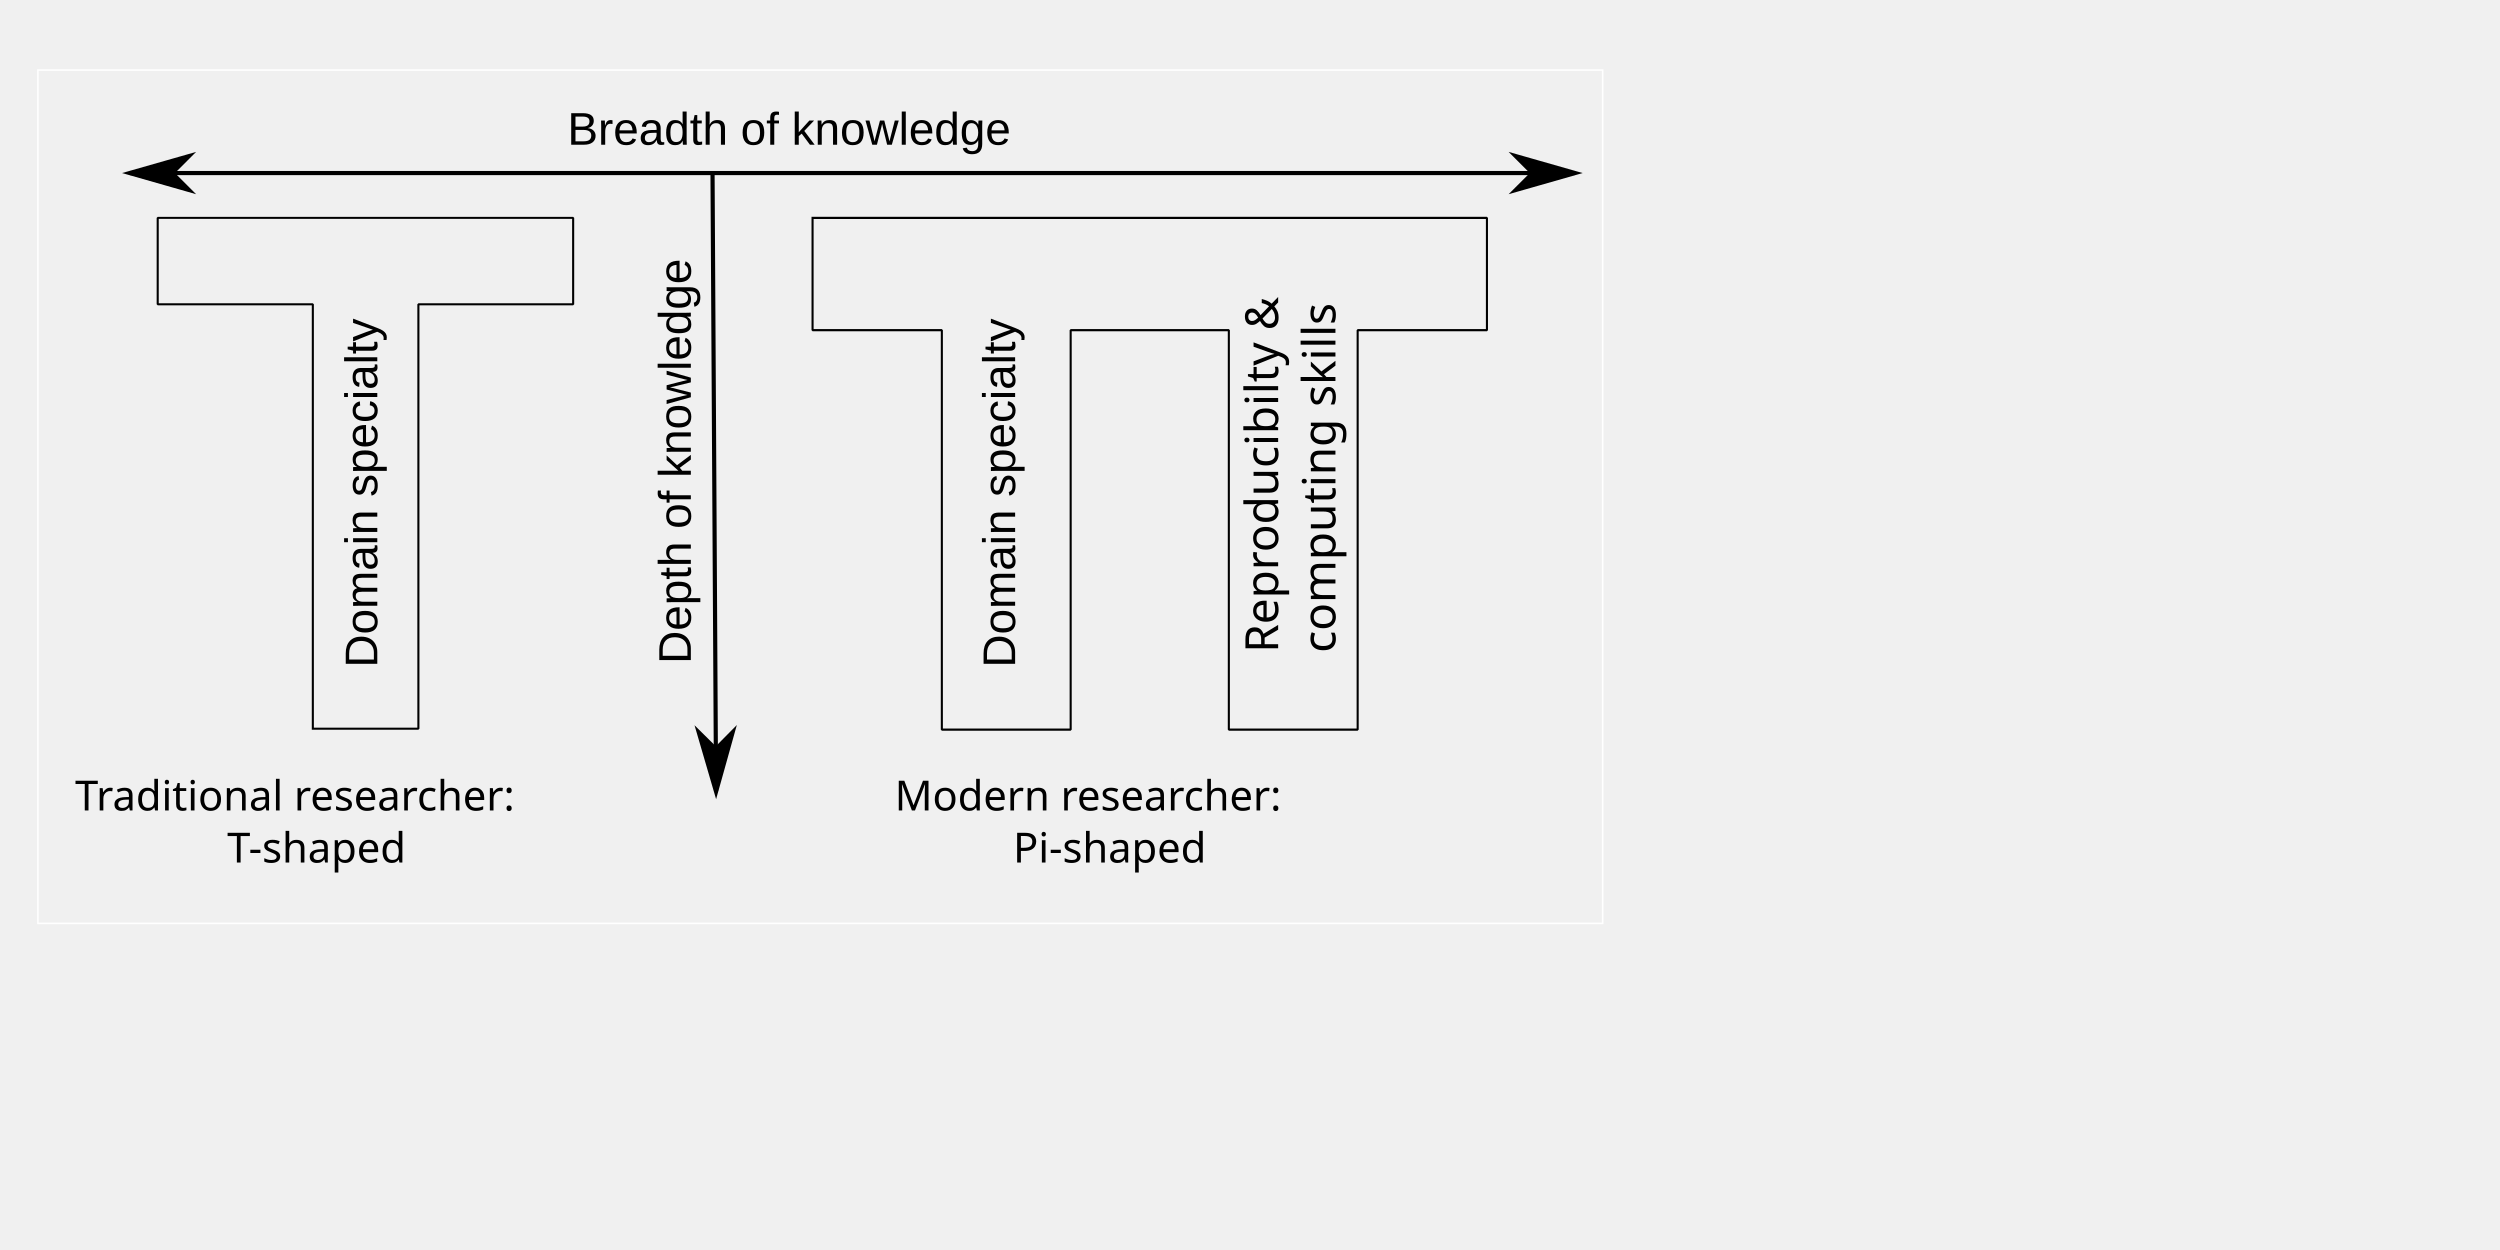
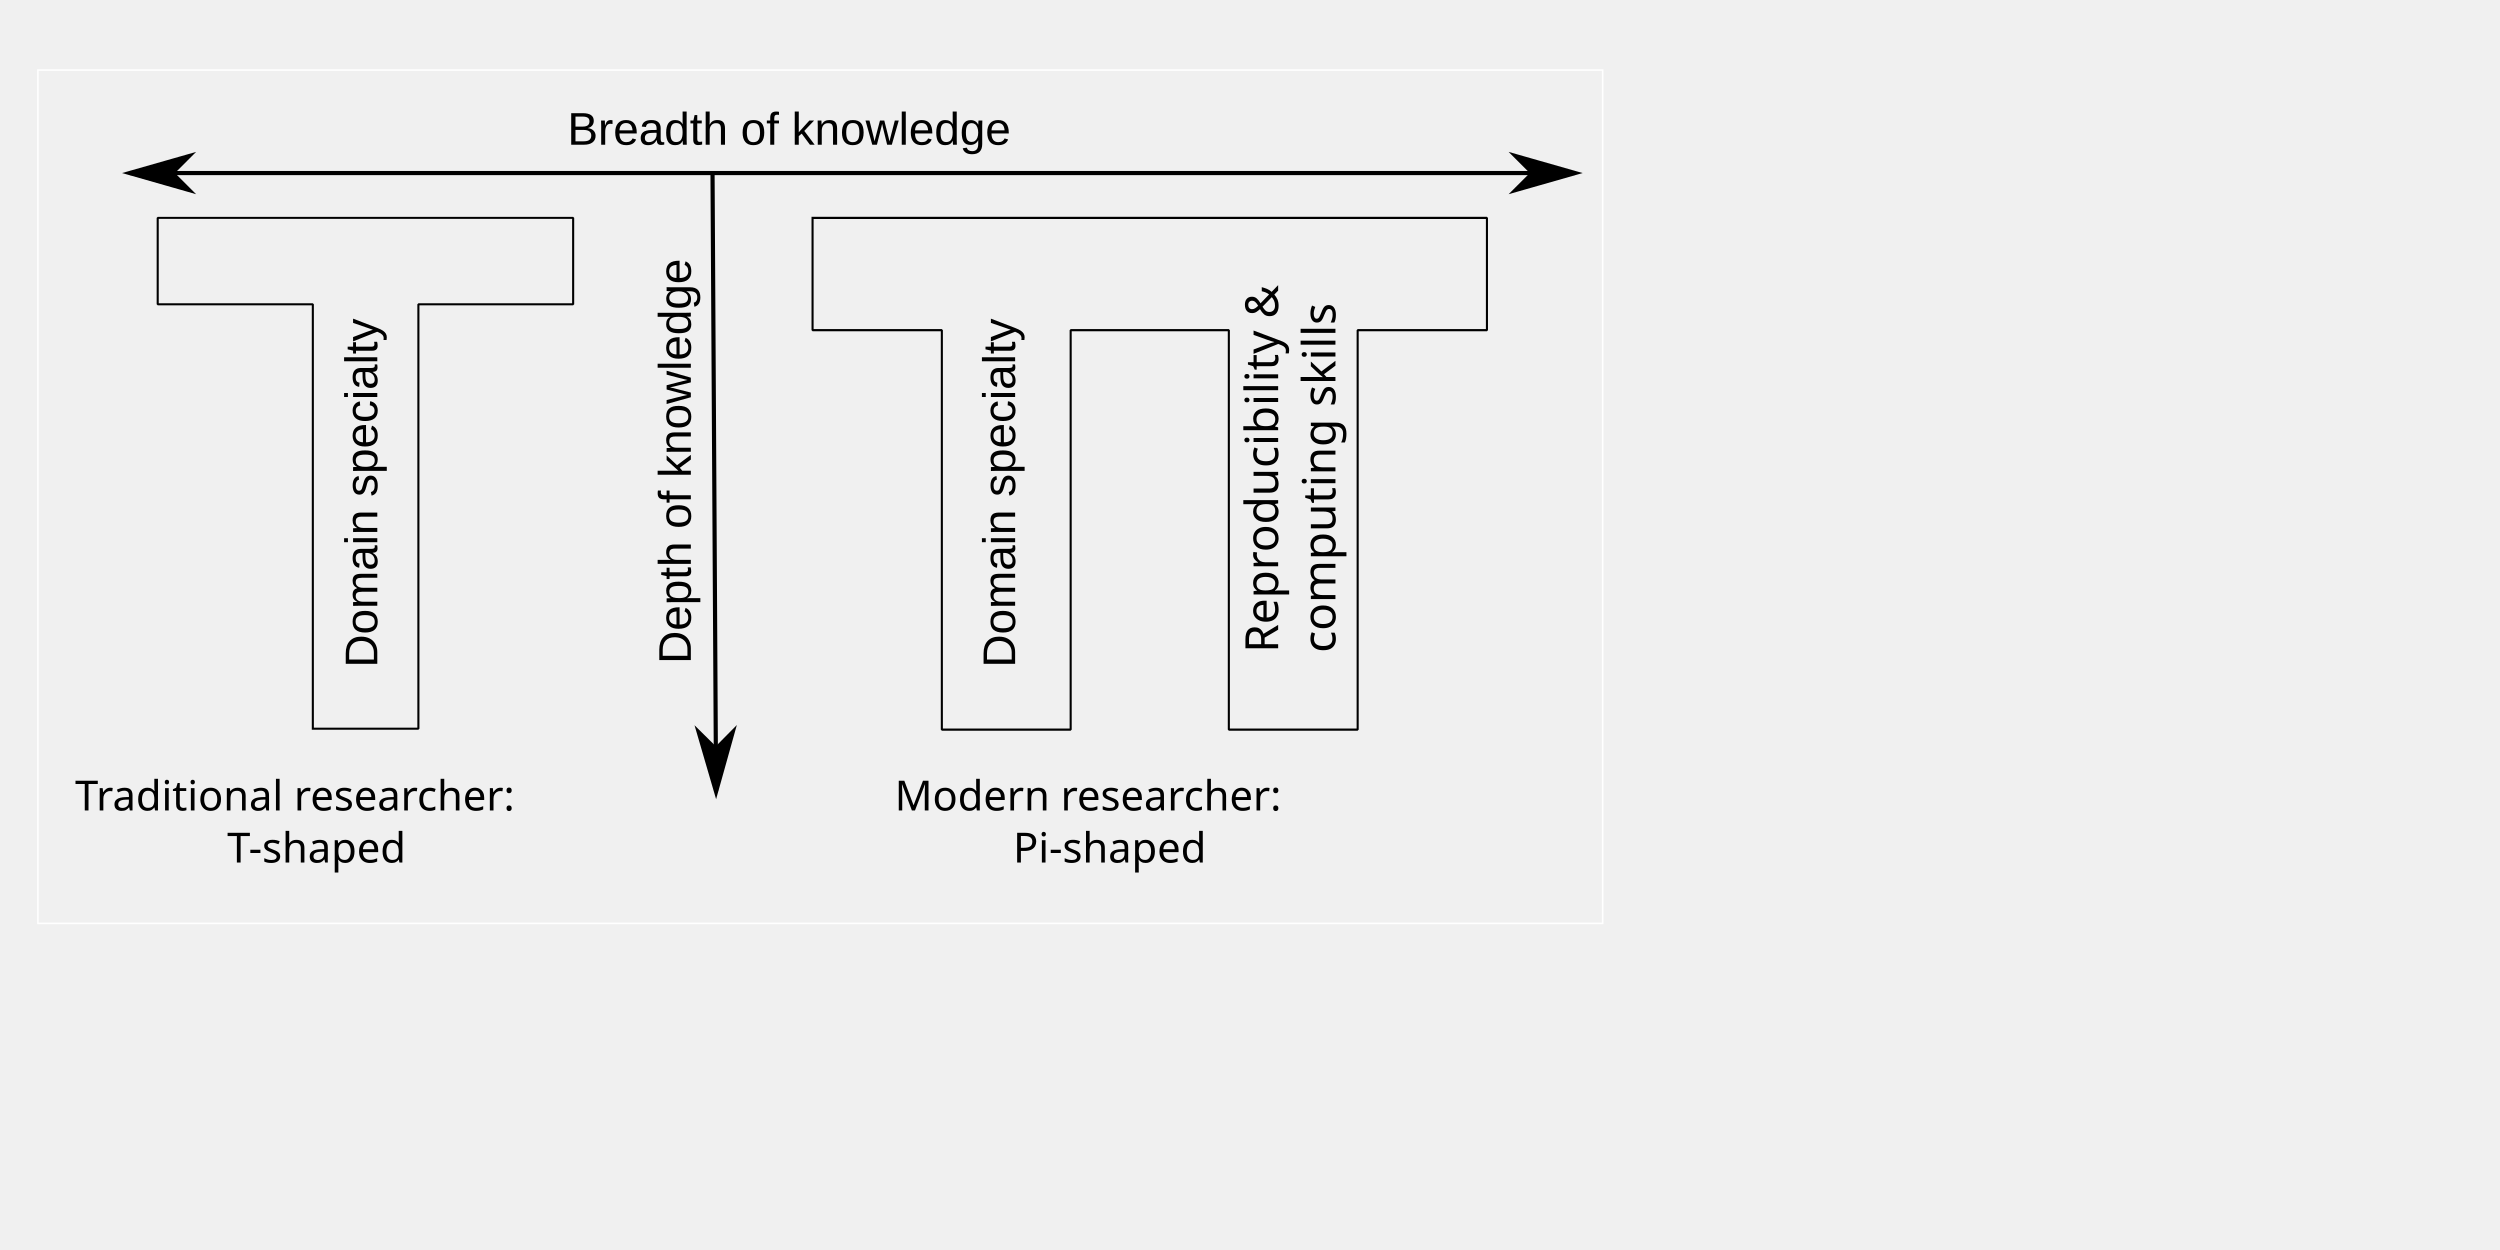
<svg xmlns="http://www.w3.org/2000/svg" width="317.5mm" height="158.75mm" version="1.2" id="svg2">
  <defs id="defs6">
    <marker style="overflow:visible;" id="marker4545" refX="0.0" refY="0.0" orient="auto">
      <path transform="scale(0.8) rotate(180) translate(12.5,0)" style="fill-rule:evenodd;stroke:#000000;stroke-width:1pt;stroke-opacity:1;fill:#000000;fill-opacity:1" d="M 0.0,0.0 L 5.0,-5.0 L -12.5,0.0 L 5.0,5.0 L 0.0,0.0 z " id="path4547" />
    </marker>
    <marker orient="auto" refY="0.0" refX="0.0" id="Arrow1Lend" style="overflow:visible;">
      <path id="path4234" d="M 0.0,0.0 L 5.0,-5.0 L -12.5,0.0 L 5.0,5.0 L 0.0,0.0 z " style="fill-rule:evenodd;stroke:#000000;stroke-width:1pt;stroke-opacity:1;fill:#000000;fill-opacity:1" transform="scale(0.8) rotate(180) translate(12.5,0)" />
    </marker>
    <marker orient="auto" refY="0.0" refX="0.0" id="Arrow1Lstart" style="overflow:visible">
      <path id="path4231" d="M 0.0,0.0 L 5.0,-5.0 L -12.5,0.0 L 5.0,5.0 L 0.0,0.0 z " style="fill-rule:evenodd;stroke:#000000;stroke-width:1pt;stroke-opacity:1;fill:#000000;fill-opacity:1" transform="scale(0.8) translate(12.5,0)" />
    </marker>
    <marker orient="auto" refY="0" refX="0" id="Arrow1Lstart-3" style="overflow:visible">
      <path id="path4231-4" d="M 0,0 5,-5 -12.5,0 5,5 0,0 Z" style="fill:#000000;fill-opacity:1;fill-rule:evenodd;stroke:#000000;stroke-width:1pt;stroke-opacity:1" transform="matrix(0.8,0,0,0.8,10,0)" />
    </marker>
  </defs>
  <g style="font-style:normal;font-weight:400;font-size:11px;font-family:'MS Shell Dlg 2';fill:#000000;fill-opacity:1;fill-rule:evenodd;stroke:#000000;stroke-width:1;stroke-linecap:square;stroke-linejoin:miter;stroke-miterlimit:2;stroke-opacity:1" id="g10" font-style="normal" font-weight="400" font-size="11" stroke-miterlimit="2" />
  <g style="font-style:normal;font-weight:400;font-size:11px;font-family:'MS Shell Dlg 2';fill:#000000;fill-opacity:1;fill-rule:evenodd;stroke:#000000;stroke-width:1;stroke-linecap:square;stroke-linejoin:miter;stroke-miterlimit:2;stroke-opacity:1" id="g12" font-style="normal" font-weight="400" font-size="11" stroke-miterlimit="2" />
  <g style="font-style:normal;font-weight:400;font-size:11px;font-family:'MS Shell Dlg 2';fill:#000000;fill-opacity:1;fill-rule:evenodd;stroke:#000000;stroke-width:1;stroke-linecap:square;stroke-linejoin:miter;stroke-miterlimit:2;stroke-opacity:1" id="g14" font-style="normal" font-weight="400" font-size="11" stroke-miterlimit="2" />
  <g style="font-style:normal;font-weight:400;font-size:11px;font-family:'MS Shell Dlg 2';fill:#000000;fill-opacity:1;fill-rule:evenodd;stroke:#000000;stroke-width:1;stroke-linecap:square;stroke-linejoin:miter;stroke-miterlimit:2;stroke-opacity:1" id="g24" font-style="normal" font-weight="400" font-size="11" stroke-miterlimit="2" />
  <g style="font-style:normal;font-weight:400;font-size:11px;font-family:'MS Shell Dlg 2';fill:#000000;fill-opacity:1;fill-rule:evenodd;stroke:#000000;stroke-width:1;stroke-linecap:square;stroke-linejoin:miter;stroke-miterlimit:2;stroke-opacity:1" id="g26" font-style="normal" font-weight="400" font-size="11" stroke-miterlimit="2" />
  <g style="font-style:normal;font-weight:400;font-size:11px;font-family:'MS Shell Dlg 2';fill:#000000;fill-opacity:1;fill-rule:evenodd;stroke:#000000;stroke-width:1;stroke-linecap:square;stroke-linejoin:miter;stroke-miterlimit:2;stroke-opacity:1" id="g28" font-style="normal" font-weight="400" font-size="11" stroke-miterlimit="2" />
  <g style="font-style:normal;font-weight:400;font-size:11px;font-family:'MS Shell Dlg 2';fill:#000000;fill-opacity:1;fill-rule:evenodd;stroke:#000000;stroke-width:1;stroke-linecap:square;stroke-linejoin:miter;stroke-miterlimit:2;stroke-opacity:1" id="g30" font-style="normal" font-weight="400" font-size="11" stroke-miterlimit="2" />
  <g style="font-style:normal;font-weight:400;font-size:11px;font-family:'MS Shell Dlg 2';fill:#000000;fill-opacity:1;fill-rule:evenodd;stroke:#000000;stroke-width:1;stroke-linecap:square;stroke-linejoin:miter;stroke-miterlimit:2;stroke-opacity:1" id="g32" font-style="normal" font-weight="400" font-size="11" stroke-miterlimit="2" />
  <g style="font-style:normal;font-weight:400;font-size:11px;font-family:'MS Shell Dlg 2';fill:#000000;fill-opacity:1;fill-rule:evenodd;stroke:#000000;stroke-width:1;stroke-linecap:square;stroke-linejoin:miter;stroke-miterlimit:2;stroke-opacity:1" id="g34" font-style="normal" font-weight="400" font-size="11" stroke-miterlimit="2" />
  <g style="font-style:normal;font-weight:400;font-size:11px;font-family:'MS Shell Dlg 2';fill:#000000;fill-opacity:1;fill-rule:evenodd;stroke:#000000;stroke-width:1;stroke-linecap:square;stroke-linejoin:miter;stroke-miterlimit:2;stroke-opacity:1" id="g36" font-style="normal" font-weight="400" font-size="11" stroke-miterlimit="2" />
  <g style="font-style:normal;font-weight:400;font-size:11px;font-family:'MS Shell Dlg 2';fill:#000000;fill-opacity:1;fill-rule:evenodd;stroke:#000000;stroke-width:1;stroke-linecap:square;stroke-linejoin:miter;stroke-miterlimit:2;stroke-opacity:1" id="g38" font-style="normal" font-weight="400" font-size="11" stroke-miterlimit="2" />
  <g style="font-style:normal;font-weight:400;font-size:11px;font-family:'MS Shell Dlg 2';fill:#000000;fill-opacity:1;fill-rule:evenodd;stroke:#000000;stroke-width:1;stroke-linecap:square;stroke-linejoin:miter;stroke-miterlimit:2;stroke-opacity:1" id="g40" font-style="normal" font-weight="400" font-size="11" stroke-miterlimit="2" />
  <g style="font-style:normal;font-weight:400;font-size:11px;font-family:'MS Shell Dlg 2';fill:#000000;fill-opacity:1;fill-rule:evenodd;stroke:#000000;stroke-width:1;stroke-linecap:square;stroke-linejoin:miter;stroke-miterlimit:2;stroke-opacity:1" id="g42" font-style="normal" font-weight="400" font-size="11" stroke-miterlimit="2" />
  <g style="font-style:normal;font-weight:400;font-size:11px;font-family:'MS Shell Dlg 2';fill:#000000;fill-opacity:1;fill-rule:evenodd;stroke:#000000;stroke-width:1;stroke-linecap:square;stroke-linejoin:miter;stroke-miterlimit:2;stroke-opacity:1" id="g44" font-style="normal" font-weight="400" font-size="11" stroke-miterlimit="2" />
  <g style="font-style:normal;font-weight:400;font-size:11px;font-family:'MS Shell Dlg 2';fill:#000000;fill-opacity:1;fill-rule:evenodd;stroke:#000000;stroke-width:1;stroke-linecap:square;stroke-linejoin:miter;stroke-miterlimit:2;stroke-opacity:1" id="g46" font-style="normal" font-weight="400" font-size="11" stroke-miterlimit="2" />
  <g style="font-style:normal;font-weight:400;font-size:11px;font-family:'MS Shell Dlg 2';fill:#000000;fill-opacity:1;fill-rule:evenodd;stroke:#000000;stroke-width:1;stroke-linecap:square;stroke-linejoin:miter;stroke-miterlimit:2;stroke-opacity:1" id="g48" font-style="normal" font-weight="400" font-size="11" stroke-miterlimit="2" />
  <g style="font-style:normal;font-weight:400;font-size:11px;font-family:'MS Shell Dlg 2';fill:#000000;fill-opacity:1;fill-rule:evenodd;stroke:#000000;stroke-width:1;stroke-linecap:square;stroke-linejoin:miter;stroke-miterlimit:2;stroke-opacity:1" id="g50" font-style="normal" font-weight="400" font-size="11" stroke-miterlimit="2" />
  <g style="font-style:normal;font-weight:400;font-size:11px;font-family:'MS Shell Dlg 2';fill:#000000;fill-opacity:1;fill-rule:evenodd;stroke:#000000;stroke-width:1;stroke-linecap:square;stroke-linejoin:miter;stroke-miterlimit:2;stroke-opacity:1" id="g52" font-style="normal" font-weight="400" font-size="11" transform="translate(69.255,27.1225)" stroke-miterlimit="2" />
  <g style="font-style:normal;font-weight:700;font-size:350px;font-family:Arial;fill:none;fill-rule:evenodd;stroke:#000000;stroke-width:1;stroke-linecap:square;stroke-linejoin:bevel;stroke-opacity:1" id="g54" font-style="normal" font-weight="700" font-size="350" transform="matrix(1.001605,0,0,0.9786696,68.16714,7.239049)">
    <path style="fill-rule:evenodd" id="path56" d="m 81.86,350 0,-208.154 -74.341,0 0,-42.383 199.096,0 0,42.383 -74.17,0 0,208.154 -50.586,0" vector-effect="none" />
  </g>
  <g style="font-style:normal;font-weight:400;font-size:11px;font-family:'MS Shell Dlg 2';fill:#000000;fill-opacity:1;fill-rule:evenodd;stroke:#000000;stroke-width:1;stroke-linecap:square;stroke-linejoin:miter;stroke-miterlimit:2;stroke-opacity:1" id="g58" font-style="normal" font-weight="400" font-size="11" transform="translate(69.255,27.1225)" stroke-miterlimit="2" />
  <g style="font-style:normal;font-weight:400;font-size:11px;font-family:'MS Shell Dlg 2';fill:#000000;fill-opacity:1;fill-rule:evenodd;stroke:#000000;stroke-width:1;stroke-linecap:square;stroke-linejoin:miter;stroke-miterlimit:2;stroke-opacity:1" id="g60" font-style="normal" font-weight="400" font-size="11" transform="translate(69.255,27.1225)" stroke-miterlimit="2" />
  <g style="font-style:normal;font-weight:400;font-size:11px;font-family:'MS Shell Dlg 2';fill:#000000;fill-opacity:1;fill-rule:evenodd;stroke:#000000;stroke-width:1;stroke-linecap:square;stroke-linejoin:miter;stroke-miterlimit:2;stroke-opacity:1" id="g62" font-style="normal" font-weight="400" font-size="11" transform="translate(69.255,27.1225)" stroke-miterlimit="2" />
  <g style="font-style:normal;font-weight:400;font-size:11px;font-family:'MS Shell Dlg 2';fill:#000000;fill-opacity:1;fill-rule:evenodd;stroke:#000000;stroke-width:1;stroke-linecap:square;stroke-linejoin:miter;stroke-miterlimit:2;stroke-opacity:1" id="g64" font-style="normal" font-weight="400" font-size="11" stroke-miterlimit="2" />
  <g style="font-style:normal;font-weight:400;font-size:11px;font-family:'MS Shell Dlg 2';fill:#000000;fill-opacity:1;fill-rule:evenodd;stroke:#000000;stroke-width:1;stroke-linecap:square;stroke-linejoin:miter;stroke-miterlimit:2;stroke-opacity:1" id="g66" font-style="normal" font-weight="400" font-size="11" transform="translate(409.981,-74.1831)" stroke-miterlimit="2" />
  <g style="font-style:normal;font-weight:700;font-size:450px;font-family:Arial;fill:none;fill-rule:evenodd;stroke:#000000;stroke-width:1;stroke-linecap:square;stroke-linejoin:bevel;stroke-opacity:1" id="g68" font-style="normal" font-weight="700" font-size="450" transform="matrix(1.0015,0,0,1.052569,379.4669,-123.4409)">
    <path style="fill-rule:evenodd" id="path70" d="m 10.547,216.65 323.218,0 0,51.197 -61.963,0 0,182.153 -61.743,0 0,-182.153 -75.806,0 0,182.153 -61.743,0 0,-182.153 -61.963,0 0,-51.197" vector-effect="none" />
  </g>
  <g style="font-style:normal;font-weight:400;font-size:11px;font-family:'MS Shell Dlg 2';fill:#000000;fill-opacity:1;fill-rule:evenodd;stroke:#000000;stroke-width:1;stroke-linecap:square;stroke-linejoin:miter;stroke-miterlimit:2;stroke-opacity:1" id="g72" font-style="normal" font-weight="400" font-size="11" transform="translate(409.981,-74.1831)" stroke-miterlimit="2" />
  <g style="font-style:normal;font-weight:400;font-size:11px;font-family:'MS Shell Dlg 2';fill:#000000;fill-opacity:1;fill-rule:evenodd;stroke:#000000;stroke-width:1;stroke-linecap:square;stroke-linejoin:miter;stroke-miterlimit:2;stroke-opacity:1" id="g74" font-style="normal" font-weight="400" font-size="11" transform="translate(409.981,-74.1831)" stroke-miterlimit="2" />
  <g style="font-style:normal;font-weight:400;font-size:11px;font-family:'MS Shell Dlg 2';fill:#000000;fill-opacity:1;fill-rule:evenodd;stroke:#000000;stroke-width:1;stroke-linecap:square;stroke-linejoin:miter;stroke-miterlimit:2;stroke-opacity:1" id="g76" font-style="normal" font-weight="400" font-size="11" transform="translate(409.981,-74.1831)" stroke-miterlimit="2" />
  <g style="font-style:normal;font-weight:400;font-size:11px;font-family:'MS Shell Dlg 2';fill:#000000;fill-opacity:1;fill-rule:evenodd;stroke:#000000;stroke-width:1;stroke-linecap:square;stroke-linejoin:miter;stroke-miterlimit:2;stroke-opacity:1" id="g78" font-style="normal" font-weight="400" font-size="11" stroke-miterlimit="2" />
  <g style="font-style:normal;font-weight:400;font-size:11px;font-family:'MS Shell Dlg 2';fill:#000000;fill-opacity:1;fill-rule:evenodd;stroke:#000000;stroke-width:1;stroke-linecap:square;stroke-linejoin:miter;stroke-miterlimit:2;stroke-opacity:1" id="g80" font-style="normal" font-weight="400" font-size="11" transform="matrix(0,-1,1,0,159.098,367.849)" stroke-miterlimit="2" />
  <g style="font-style:normal;font-weight:400;font-size:22px;font-family:Arial;fill:#000000;fill-opacity:1;fill-rule:evenodd;stroke:#000000;stroke-width:1;stroke-linecap:square;stroke-linejoin:bevel;stroke-opacity:1" id="g82" font-style="normal" font-weight="400" font-size="22" transform="matrix(0,-1,1,0,159.098,320.422)">
    <text style="font-style:normal;font-weight:400;font-size:22px;font-family:Arial;fill:#000000;fill-opacity:1;stroke:none" id="text84" font-style="normal" font-weight="400" font-size="22" y="22" x="0" xml:space="preserve">Domain specialty</text>
  </g>
  <g style="font-style:normal;font-weight:400;font-size:11px;font-family:'MS Shell Dlg 2';fill:#000000;fill-opacity:1;fill-rule:evenodd;stroke:#000000;stroke-width:1;stroke-linecap:square;stroke-linejoin:miter;stroke-miterlimit:2;stroke-opacity:1" id="g86" font-style="normal" font-weight="400" font-size="11" transform="matrix(0,-1,1,0,159.098,367.849)" stroke-miterlimit="2" />
  <g style="font-style:normal;font-weight:400;font-size:11px;font-family:'MS Shell Dlg 2';fill:#000000;fill-opacity:1;fill-rule:evenodd;stroke:#000000;stroke-width:1;stroke-linecap:square;stroke-linejoin:miter;stroke-miterlimit:2;stroke-opacity:1" id="g88" font-style="normal" font-weight="400" font-size="11" transform="matrix(0,-1,1,0,159.098,367.849)" stroke-miterlimit="2" />
  <g style="font-style:normal;font-weight:400;font-size:11px;font-family:'MS Shell Dlg 2';fill:#000000;fill-opacity:1;fill-rule:evenodd;stroke:#000000;stroke-width:1;stroke-linecap:square;stroke-linejoin:miter;stroke-miterlimit:2;stroke-opacity:1" id="g90" font-style="normal" font-weight="400" font-size="11" transform="matrix(0,-1,1,0,159.098,367.849)" stroke-miterlimit="2" />
  <g style="font-style:normal;font-weight:400;font-size:11px;font-family:'MS Shell Dlg 2';fill:#000000;fill-opacity:1;fill-rule:evenodd;stroke:#000000;stroke-width:1;stroke-linecap:square;stroke-linejoin:miter;stroke-miterlimit:2;stroke-opacity:1" id="g92" font-style="normal" font-weight="400" font-size="11" stroke-miterlimit="2" />
  <g style="font-style:normal;font-weight:400;font-size:11px;font-family:'MS Shell Dlg 2';fill:#000000;fill-opacity:1;fill-rule:evenodd;stroke:#000000;stroke-width:1;stroke-linecap:square;stroke-linejoin:miter;stroke-miterlimit:2;stroke-opacity:1" id="g94" font-style="normal" font-weight="400" font-size="11" transform="matrix(0,-1,1,0,493.258,342.422)" stroke-miterlimit="2" />
  <g style="font-style:normal;font-weight:400;font-size:22px;font-family:Arial;fill:#000000;fill-opacity:1;fill-rule:evenodd;stroke:#000000;stroke-width:1;stroke-linecap:square;stroke-linejoin:bevel;stroke-opacity:1" id="g96" font-style="normal" font-weight="400" font-size="22" transform="matrix(0,-1,1,0,465.258,320.422)">
    <text style="font-style:normal;font-weight:400;font-size:22px;font-family:Arial;fill:#000000;fill-opacity:1;stroke:none" id="text98" font-style="normal" font-weight="400" font-size="22" y="22" x="0" xml:space="preserve">Domain specialty</text>
  </g>
  <g style="font-style:normal;font-weight:400;font-size:11px;font-family:'MS Shell Dlg 2';fill:#000000;fill-opacity:1;fill-rule:evenodd;stroke:#000000;stroke-width:1;stroke-linecap:square;stroke-linejoin:miter;stroke-miterlimit:2;stroke-opacity:1" id="g100" font-style="normal" font-weight="400" font-size="11" transform="matrix(0,-1,1,0,493.258,342.422)" stroke-miterlimit="2" />
  <g style="font-style:normal;font-weight:400;font-size:11px;font-family:'MS Shell Dlg 2';fill:#000000;fill-opacity:1;fill-rule:evenodd;stroke:#000000;stroke-width:1;stroke-linecap:square;stroke-linejoin:miter;stroke-miterlimit:2;stroke-opacity:1" id="g102" font-style="normal" font-weight="400" font-size="11" transform="matrix(0,-1,1,0,493.258,342.422)" stroke-miterlimit="2" />
  <g style="font-style:normal;font-weight:400;font-size:11px;font-family:'MS Shell Dlg 2';fill:#000000;fill-opacity:1;fill-rule:evenodd;stroke:#000000;stroke-width:1;stroke-linecap:square;stroke-linejoin:miter;stroke-miterlimit:2;stroke-opacity:1" id="g104" font-style="normal" font-weight="400" font-size="11" transform="matrix(0,-1,1,0,493.258,342.422)" stroke-miterlimit="2" />
  <g style="font-style:normal;font-weight:400;font-size:11px;font-family:'MS Shell Dlg 2';fill:#000000;fill-opacity:1;fill-rule:evenodd;stroke:#000000;stroke-width:1;stroke-linecap:square;stroke-linejoin:miter;stroke-miterlimit:2;stroke-opacity:1" id="g106" font-style="normal" font-weight="400" font-size="11" stroke-miterlimit="2" />
  <g style="font-style:normal;font-weight:400;font-size:11px;font-family:'MS Shell Dlg 2';fill:#000000;fill-opacity:1;fill-rule:evenodd;stroke:#000000;stroke-width:1;stroke-linecap:square;stroke-linejoin:miter;stroke-miterlimit:2;stroke-opacity:1" id="g108" font-style="normal" font-weight="400" font-size="11" transform="matrix(0,-1,1,0,640.736,340.727)" stroke-miterlimit="2" />
  <g style="font-size:22px;font-style:normal;font-weight:400;fill:#000000;fill-opacity:1;fill-rule:evenodd;stroke:#000000;stroke-width:1;stroke-linecap:square;stroke-linejoin:bevel;stroke-opacity:1;font-family:Arial" id="g110" font-style="normal" font-weight="400" font-size="22" transform="matrix(0,-1,1,0,586.736,287.3691)">
    <text xml:space="preserve" style="font-size:40px;font-style:normal;font-weight:normal;line-height:125%;letter-spacing:0px;word-spacing:0px;fill:#000000;fill-opacity:1;stroke:none;font-family:Sans" x="-25.942" y="26.775" id="text3092">
-       <tspan id="tspan3094" x="-25.942" y="26.775" style="font-size:22px">Reproducibilty &amp; </tspan>
+       <tspan id="tspan3094" x="-25.942" y="26.775" style="font-size:22px">Reproducibility &amp; </tspan>
      <tspan x="-25.942" y="54.275" id="tspan3096" style="font-size:22px">computing skills</tspan>
    </text>
  </g>
  <g style="font-style:normal;font-weight:400;font-size:11px;font-family:'MS Shell Dlg 2';fill:#000000;fill-opacity:1;fill-rule:evenodd;stroke:#000000;stroke-width:1;stroke-linecap:square;stroke-linejoin:miter;stroke-miterlimit:2;stroke-opacity:1" id="g114" font-style="normal" font-weight="400" font-size="11" transform="matrix(0,-1,1,0,640.736,340.727)" stroke-miterlimit="2" />
  <g style="font-style:normal;font-weight:400;font-size:11px;font-family:'MS Shell Dlg 2';fill:#000000;fill-opacity:1;fill-rule:evenodd;stroke:#000000;stroke-width:1;stroke-linecap:square;stroke-linejoin:miter;stroke-miterlimit:2;stroke-opacity:1" id="g116" font-style="normal" font-weight="400" font-size="11" transform="matrix(0,-1,1,0,640.736,340.727)" stroke-miterlimit="2" />
  <g style="font-style:normal;font-weight:400;font-size:11px;font-family:'MS Shell Dlg 2';fill:#000000;fill-opacity:1;fill-rule:evenodd;stroke:#000000;stroke-width:1;stroke-linecap:square;stroke-linejoin:miter;stroke-miterlimit:2;stroke-opacity:1" id="g118" font-style="normal" font-weight="400" font-size="11" transform="matrix(0,-1,1,0,640.736,340.727)" stroke-miterlimit="2" />
  <g style="font-style:normal;font-weight:400;font-size:11px;font-family:'MS Shell Dlg 2';fill:#000000;fill-opacity:1;fill-rule:evenodd;stroke:#000000;stroke-width:1;stroke-linecap:square;stroke-linejoin:miter;stroke-miterlimit:2;stroke-opacity:1" id="g120" font-style="normal" font-weight="400" font-size="11" stroke-miterlimit="2" />
  <g style="font-style:normal;font-weight:400;font-size:11px;font-family:'MS Shell Dlg 2';fill:#000000;fill-opacity:1;fill-rule:evenodd;stroke:none;stroke-width:1;stroke-linecap:square;stroke-linejoin:bevel" id="g122" font-style="normal" font-weight="400" font-size="11">
    <path style="fill-rule:nonzero" id="path124" d="m 62.474,83.063 693.319,0" vector-effect="non-scaling-stroke" />
  </g>
  <g style="font-style:normal;font-weight:400;font-size:11px;font-family:'MS Shell Dlg 2';fill:none;fill-rule:evenodd;stroke:#000000;stroke-width:2;stroke-linecap:butt;stroke-linejoin:miter;stroke-miterlimit:3;stroke-opacity:1;stroke-dasharray:none" id="g126" font-style="normal" font-weight="400" font-size="11" stroke-miterlimit="3">
    <path style="fill-rule:nonzero;stroke-width:2;stroke-miterlimit:3;stroke-dasharray:none;marker-start:url(#Arrow1Lstart);marker-end:url(#Arrow1Lend)" id="path128" d="m 62.474,83.063 693.319,0" vector-effect="none" />


url(#markerArrow);
       marker-start: url(#markerArrow);       
 /&gt;
  </g>
  <g style="font-style:normal;font-weight:400;font-size:11px;font-family:'MS Shell Dlg 2';fill:#000000;fill-opacity:1;fill-rule:evenodd;stroke:#000000;stroke-width:1;stroke-linecap:square;stroke-linejoin:miter;stroke-miterlimit:2;stroke-opacity:1" id="g130" font-style="normal" font-weight="400" font-size="11" stroke-miterlimit="2" />
  <g style="font-style:normal;font-weight:400;font-size:11px;font-family:'MS Shell Dlg 2';fill:none;fill-rule:evenodd;stroke:#000000;stroke-width:2;stroke-linecap:butt;stroke-linejoin:miter;stroke-miterlimit:3;stroke-opacity:1" id="g136" font-style="normal" font-weight="400" font-size="11" transform="translate(-401.914,214.45)" stroke-miterlimit="3">
    <path style="fill-rule:nonzero;marker-end:url(#marker4545)" id="path138" d="m 743.927,-131.375 1.695,296.653" vector-effect="none" />
  </g>
  <g style="font-style:normal;font-weight:400;font-size:11px;font-family:'MS Shell Dlg 2';fill:#000000;fill-opacity:1;fill-rule:evenodd;stroke:#000000;stroke-width:1;stroke-linecap:square;stroke-linejoin:miter;stroke-miterlimit:2;stroke-opacity:1" id="g140" font-style="normal" font-weight="400" font-size="11" stroke-miterlimit="2" />
  <g style="font-style:normal;font-weight:400;font-size:11px;font-family:'MS Shell Dlg 2';fill:#000000;fill-opacity:1;fill-rule:evenodd;stroke:#000000;stroke-width:1;stroke-linecap:square;stroke-linejoin:miter;stroke-miterlimit:2;stroke-opacity:1" id="g142" font-style="normal" font-weight="400" font-size="11" transform="translate(274.369,47.4644)" stroke-miterlimit="2" />
  <g style="font-style:normal;font-weight:400;font-size:22px;font-family:Arial;fill:#000000;fill-opacity:1;fill-rule:evenodd;stroke:#000000;stroke-width:1;stroke-linecap:square;stroke-linejoin:bevel;stroke-opacity:1" id="g144" font-style="normal" font-weight="400" font-size="22" transform="translate(272.369,47.4644)">
    <text style="font-style:normal;font-weight:400;font-size:22px;font-family:Arial;fill:#000000;fill-opacity:1;stroke:none" id="text146" font-style="normal" font-weight="400" font-size="22" y="22" x="0" xml:space="preserve">Breadth of knowledge</text>
  </g>
  <g style="font-style:normal;font-weight:400;font-size:11px;font-family:'MS Shell Dlg 2';fill:#000000;fill-opacity:1;fill-rule:evenodd;stroke:#000000;stroke-width:1;stroke-linecap:square;stroke-linejoin:miter;stroke-miterlimit:2;stroke-opacity:1" id="g148" font-style="normal" font-weight="400" font-size="11" transform="translate(274.369,47.4644)" stroke-miterlimit="2" />
  <g style="font-style:normal;font-weight:400;font-size:11px;font-family:'MS Shell Dlg 2';fill:#000000;fill-opacity:1;fill-rule:evenodd;stroke:#000000;stroke-width:1;stroke-linecap:square;stroke-linejoin:miter;stroke-miterlimit:2;stroke-opacity:1" id="g150" font-style="normal" font-weight="400" font-size="11" transform="translate(274.369,47.4644)" stroke-miterlimit="2" />
  <g style="font-style:normal;font-weight:400;font-size:11px;font-family:'MS Shell Dlg 2';fill:#000000;fill-opacity:1;fill-rule:evenodd;stroke:#000000;stroke-width:1;stroke-linecap:square;stroke-linejoin:miter;stroke-miterlimit:2;stroke-opacity:1" id="g152" font-style="normal" font-weight="400" font-size="11" transform="translate(274.369,47.4644)" stroke-miterlimit="2" />
  <g style="font-style:normal;font-weight:400;font-size:11px;font-family:'MS Shell Dlg 2';fill:#000000;fill-opacity:1;fill-rule:evenodd;stroke:#000000;stroke-width:1;stroke-linecap:square;stroke-linejoin:miter;stroke-miterlimit:2;stroke-opacity:1" id="g154" font-style="normal" font-weight="400" font-size="11" stroke-miterlimit="2" />
  <g style="font-style:normal;font-weight:400;font-size:11px;font-family:'MS Shell Dlg 2';fill:#000000;fill-opacity:1;fill-rule:evenodd;stroke:#000000;stroke-width:1;stroke-linecap:square;stroke-linejoin:miter;stroke-miterlimit:2;stroke-opacity:1" id="g156" font-style="normal" font-weight="400" font-size="11" transform="matrix(0,-1,1,0,329.462,354.501)" stroke-miterlimit="2" />
  <g style="font-style:normal;font-weight:400;font-size:22px;font-family:Arial;fill:#000000;fill-opacity:1;fill-rule:evenodd;stroke:#000000;stroke-width:1;stroke-linecap:square;stroke-linejoin:bevel;stroke-opacity:1" id="g158" font-style="normal" font-weight="400" font-size="22" transform="matrix(0,-1,1,0,309.6037,318.6427)">
    <text style="font-style:normal;font-weight:400;font-size:22px;font-family:Arial;fill:#000000;fill-opacity:1;stroke:none" id="text160" font-style="normal" font-weight="400" font-size="22" y="22" x="0" xml:space="preserve">Depth of knowledge</text>
  </g>
  <g style="font-style:normal;font-weight:400;font-size:11px;font-family:'MS Shell Dlg 2';fill:#000000;fill-opacity:1;fill-rule:evenodd;stroke:#000000;stroke-width:1;stroke-linecap:square;stroke-linejoin:miter;stroke-miterlimit:2;stroke-opacity:1" id="g162" font-style="normal" font-weight="400" font-size="11" transform="matrix(0,-1,1,0,329.462,354.501)" stroke-miterlimit="2" />
  <g style="font-style:normal;font-weight:400;font-size:11px;font-family:'MS Shell Dlg 2';fill:#000000;fill-opacity:1;fill-rule:evenodd;stroke:#000000;stroke-width:1;stroke-linecap:square;stroke-linejoin:miter;stroke-miterlimit:2;stroke-opacity:1" id="g164" font-style="normal" font-weight="400" font-size="11" transform="matrix(0,-1,1,0,329.462,354.501)" stroke-miterlimit="2" />
  <g style="font-style:normal;font-weight:400;font-size:11px;font-family:'MS Shell Dlg 2';fill:#000000;fill-opacity:1;fill-rule:evenodd;stroke:#000000;stroke-width:1;stroke-linecap:square;stroke-linejoin:miter;stroke-miterlimit:2;stroke-opacity:1" id="g166" font-style="normal" font-weight="400" font-size="11" transform="matrix(0,-1,1,0,329.462,354.501)" stroke-miterlimit="2" />
  <g style="font-style:normal;font-weight:400;font-size:11px;font-family:'MS Shell Dlg 2';fill:#000000;fill-opacity:1;fill-rule:evenodd;stroke:#000000;stroke-width:1;stroke-linecap:square;stroke-linejoin:miter;stroke-miterlimit:2;stroke-opacity:1" id="g168" font-style="normal" font-weight="400" font-size="11" stroke-miterlimit="2" />
  <g style="font-style:normal;font-weight:400;font-size:11px;font-family:'MS Shell Dlg 2';fill:#000000;fill-opacity:1;fill-rule:evenodd;stroke:#000000;stroke-width:1;stroke-linecap:square;stroke-linejoin:miter;stroke-miterlimit:2;stroke-opacity:1" id="g170" font-style="normal" font-weight="400" font-size="11" stroke-miterlimit="2" />
  <g style="font-style:normal;font-weight:400;font-size:11px;font-family:'MS Shell Dlg 2';fill:#000000;fill-opacity:1;fill-rule:evenodd;stroke:#000000;stroke-width:1;stroke-linecap:square;stroke-linejoin:miter;stroke-miterlimit:2;stroke-opacity:1" id="g172" font-style="normal" font-weight="400" font-size="11" stroke-miterlimit="2" />
  <g style="font-style:normal;font-weight:400;font-size:11px;font-family:'MS Shell Dlg 2';fill:#000000;fill-opacity:1;fill-rule:evenodd;stroke:#000000;stroke-width:1;stroke-linecap:square;stroke-linejoin:miter;stroke-miterlimit:2;stroke-opacity:1" id="g174" font-style="normal" font-weight="400" font-size="11" stroke-miterlimit="2" />
  <g style="font-style:normal;font-weight:400;font-size:11px;font-family:'MS Shell Dlg 2';fill:#000000;fill-opacity:1;fill-rule:evenodd;stroke:#000000;stroke-width:1;stroke-linecap:square;stroke-linejoin:miter;stroke-miterlimit:2;stroke-opacity:1" id="g176" font-style="normal" font-weight="400" font-size="11" stroke-miterlimit="2" />
  <g style="font-style:normal;font-weight:400;font-size:11px;font-family:'MS Shell Dlg 2';fill:#000000;fill-opacity:1;fill-rule:evenodd;stroke:#000000;stroke-width:1;stroke-linecap:square;stroke-linejoin:miter;stroke-miterlimit:2;stroke-opacity:1" id="g178" font-style="normal" font-weight="400" font-size="11" stroke-miterlimit="2" />
  <g style="font-style:normal;font-weight:400;font-size:11px;font-family:'MS Shell Dlg 2';fill:#000000;fill-opacity:1;fill-rule:evenodd;stroke:#000000;stroke-width:1;stroke-linecap:square;stroke-linejoin:miter;stroke-miterlimit:2;stroke-opacity:1" id="g180" font-style="normal" font-weight="400" font-size="11" stroke-miterlimit="2" />
  <g style="font-style:normal;font-weight:400;font-size:11px;font-family:'MS Shell Dlg 2';fill:#000000;fill-opacity:1;fill-rule:evenodd;stroke:#000000;stroke-width:1;stroke-linecap:square;stroke-linejoin:miter;stroke-miterlimit:2;stroke-opacity:1" id="g182" font-style="normal" font-weight="400" font-size="11" stroke-miterlimit="2" />
  <g style="font-style:normal;font-weight:400;font-size:11px;font-family:'MS Shell Dlg 2';fill:#000000;fill-opacity:1;fill-rule:evenodd;stroke:#000000;stroke-width:1;stroke-linecap:square;stroke-linejoin:miter;stroke-miterlimit:2;stroke-opacity:1" id="g184" font-style="normal" font-weight="400" font-size="11" stroke-miterlimit="2" />
  <g style="font-style:normal;font-weight:400;font-size:11px;font-family:'MS Shell Dlg 2';fill:#000000;fill-opacity:1;fill-rule:evenodd;stroke:#000000;stroke-width:1;stroke-linecap:square;stroke-linejoin:miter;stroke-miterlimit:2;stroke-opacity:1" id="g186" font-style="normal" font-weight="400" font-size="11" stroke-miterlimit="2" />
  <g style="font-style:normal;font-weight:400;font-size:11px;font-family:'MS Shell Dlg 2';fill:#000000;fill-opacity:1;fill-rule:evenodd;stroke:#000000;stroke-width:1;stroke-linecap:square;stroke-linejoin:miter;stroke-miterlimit:2;stroke-opacity:1" id="g188" font-style="normal" font-weight="400" font-size="11" stroke-miterlimit="2" />
  <g style="font-style:normal;font-weight:400;font-size:11px;font-family:'MS Shell Dlg 2';fill:#000000;fill-opacity:1;fill-rule:evenodd;stroke:#000000;stroke-width:1;stroke-linecap:square;stroke-linejoin:miter;stroke-miterlimit:2;stroke-opacity:1" id="g190" font-style="normal" font-weight="400" font-size="11" stroke-miterlimit="2" />
  <g style="font-style:normal;font-weight:400;font-size:11px;font-family:'MS Shell Dlg 2';fill:#000000;fill-opacity:1;fill-rule:evenodd;stroke:#000000;stroke-width:1;stroke-linecap:square;stroke-linejoin:miter;stroke-miterlimit:2;stroke-opacity:1" id="g192" font-style="normal" font-weight="400" font-size="11" stroke-miterlimit="2" />
  <g style="font-style:normal;font-weight:400;font-size:11px;font-family:'MS Shell Dlg 2';fill:#000000;fill-opacity:1;fill-rule:evenodd;stroke:#000000;stroke-width:1;stroke-linecap:square;stroke-linejoin:miter;stroke-miterlimit:2;stroke-opacity:1" id="g194" font-style="normal" font-weight="400" font-size="11" stroke-miterlimit="2" />
  <g style="font-style:normal;font-weight:400;font-size:11px;font-family:'MS Shell Dlg 2';fill:#000000;fill-opacity:1;fill-rule:evenodd;stroke:#000000;stroke-width:1;stroke-linecap:square;stroke-linejoin:miter;stroke-miterlimit:2;stroke-opacity:1" id="g196" font-style="normal" font-weight="400" font-size="11" stroke-miterlimit="2" />
  <g style="font-style:normal;font-weight:400;font-size:22px;font-family:Arial;fill:#000000;fill-opacity:1;fill-rule:evenodd;stroke:#000000;stroke-width:1;stroke-linecap:square;stroke-linejoin:bevel;stroke-opacity:1" id="g82-4" font-style="normal" font-weight="400" font-size="22" transform="translate(-39.71682,384.4936)">
    <text xml:space="preserve" style="font-style:normal;font-weight:normal;font-size:40px;line-height:125%;font-family:sans-serif;text-align:center;letter-spacing:0px;word-spacing:0px;text-anchor:middle;fill:#000000;fill-opacity:1;stroke:none;stroke-width:1px;stroke-linecap:butt;stroke-linejoin:miter;stroke-opacity:1" x="217.659" y="4.533" id="text4689">
      <tspan id="tspan4691" x="217.659" y="4.533" style="font-size:20px">Traditional researcher:</tspan>
      <tspan x="217.659" y="29.533" id="tspan4693" style="font-size:20px">T-shaped</tspan>
    </text>
  </g>
  <g style="font-style:normal;font-weight:400;font-size:22px;font-family:Arial;fill:#000000;fill-opacity:1;fill-rule:evenodd;stroke:#000000;stroke-width:1;stroke-linecap:square;stroke-linejoin:bevel;stroke-opacity:1" id="g82-4-7" font-style="normal" font-weight="400" font-size="22" transform="translate(341.0045,394.4936)">
    <text xml:space="preserve" style="font-style:normal;font-weight:normal;font-size:40px;line-height:125%;font-family:sans-serif;text-align:center;letter-spacing:0px;word-spacing:0px;text-anchor:middle;fill:#000000;fill-opacity:1;stroke:none;stroke-width:1px;stroke-linecap:butt;stroke-linejoin:miter;stroke-opacity:1" x="217.659" y="-5.467" id="text4689-1">
      <tspan id="tspan4691-3" x="217.659" y="-5.467" style="font-size:20px">Modern researcher:</tspan>
      <tspan x="217.659" y="19.533" id="tspan4693-4" style="font-size:20px">Pi-shaped</tspan>
    </text>
  </g>
  <rect style="fill:none;stroke:#ffffff;stroke-width:0.761;stroke-miterlimit:4;stroke-opacity:1;stroke-dasharray:none" id="rect3098" width="751.091" height="409.594" x="18.192" y="33.636" />
</svg>
